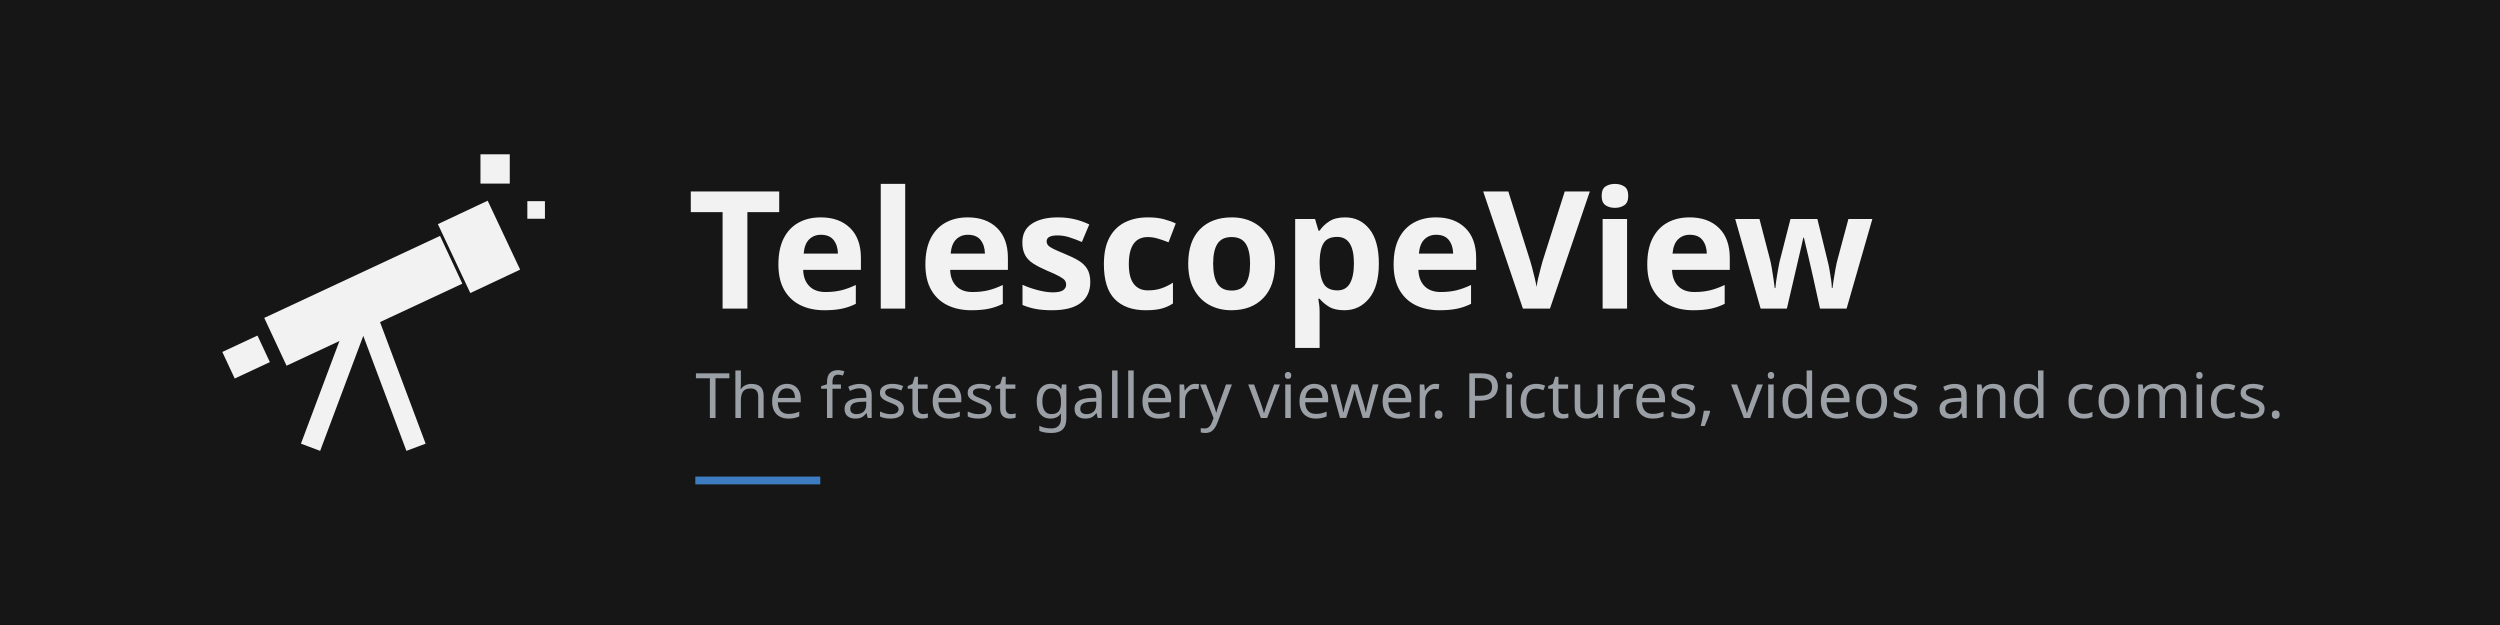
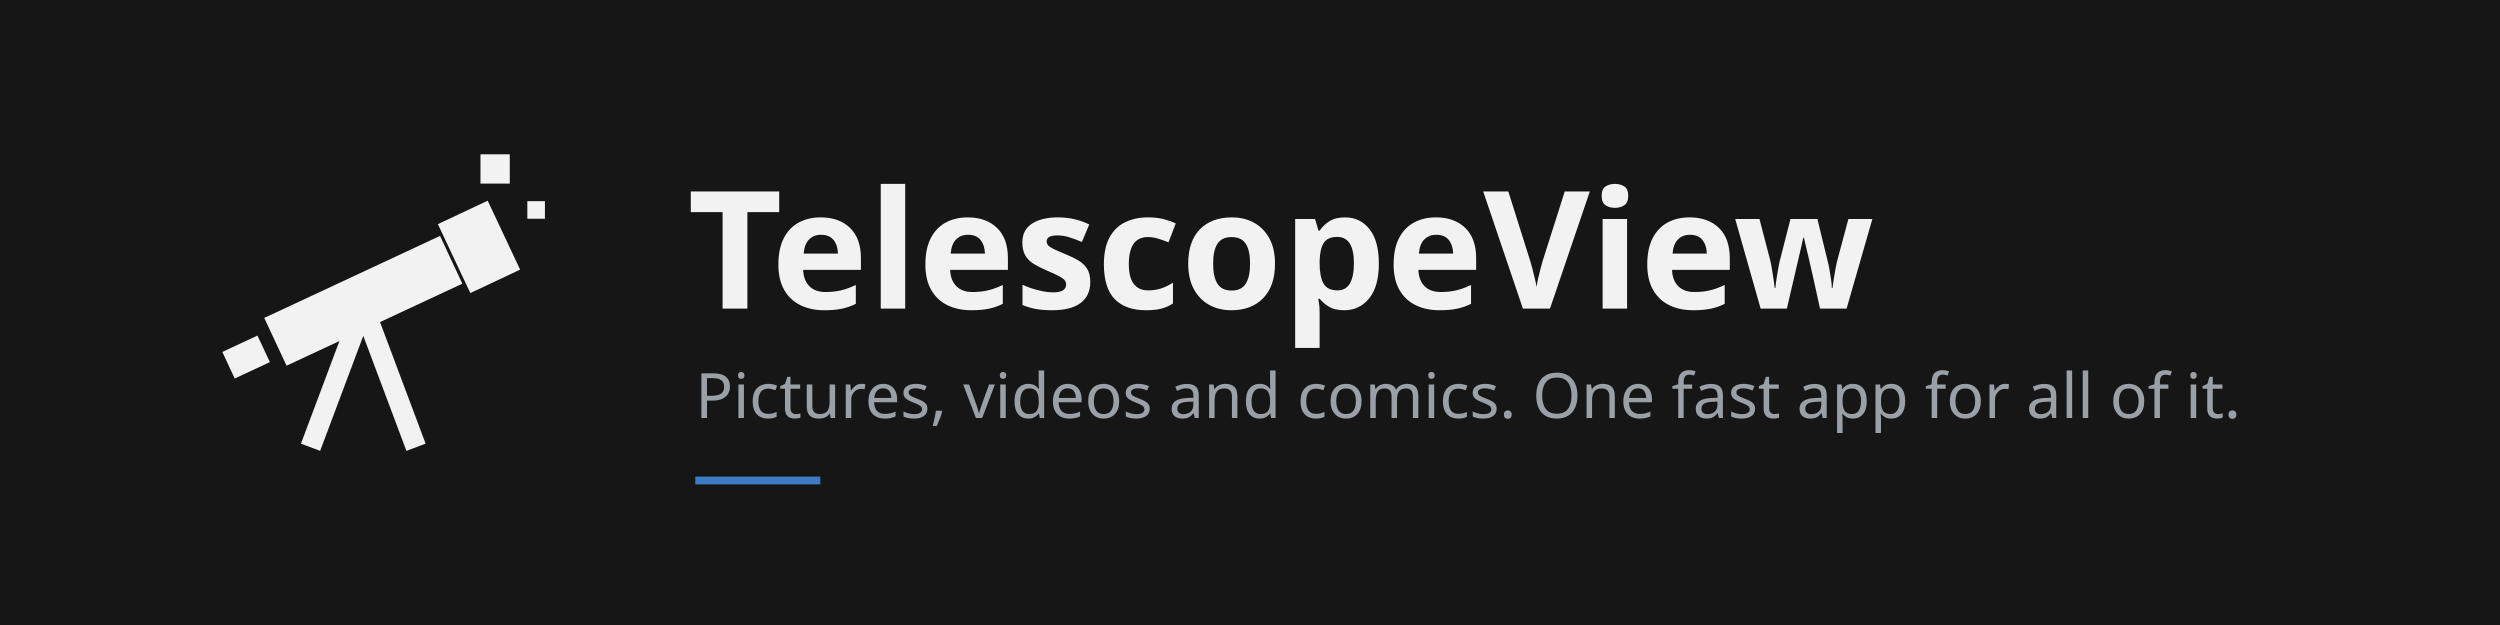
<svg xmlns="http://www.w3.org/2000/svg" viewBox="0 0 1280 320">
  <rect width="1280" height="320" fill="#161616" />
  <g transform="translate(96 64) scale(3)">
    <rect width="64" height="64" fill="#161616" />
    <g fill="none" stroke="#f2f2f2" stroke-linecap="butt" stroke-linejoin="miter">
      <path d="M15 37L45 23" stroke-width="9" />
      <path d="M45.5 22.8L54 18.8" stroke-width="13" />
      <path d="M7 41L13 38.2" stroke-width="5" />
      <path d="M30 31L21 55M30 31L39 55" stroke-width="3.5" />
    </g>
    <path d="M50 5h5v5h-5zM58 13h3v3h-3z" fill="#f2f2f2" />
  </g>
  <text x="352" y="158" font-family="Segoe UI" font-weight="600" font-size="84" fill="#f2f2f2">TelescopeView</text>
-   <text x="356" y="214" font-family="Segoe UI" font-size="32" fill="#9aa0a6">The fastest gallery viewer. Pictures, videos and comics.</text>
+   <text x="356" y="214" font-family="Segoe UI" font-size="32" fill="#9aa0a6">Pictures, videos and comics. One fast app for all of it.</text>
  <rect x="356" y="244" width="64" height="4" fill="#3d7cc0" />
</svg>
